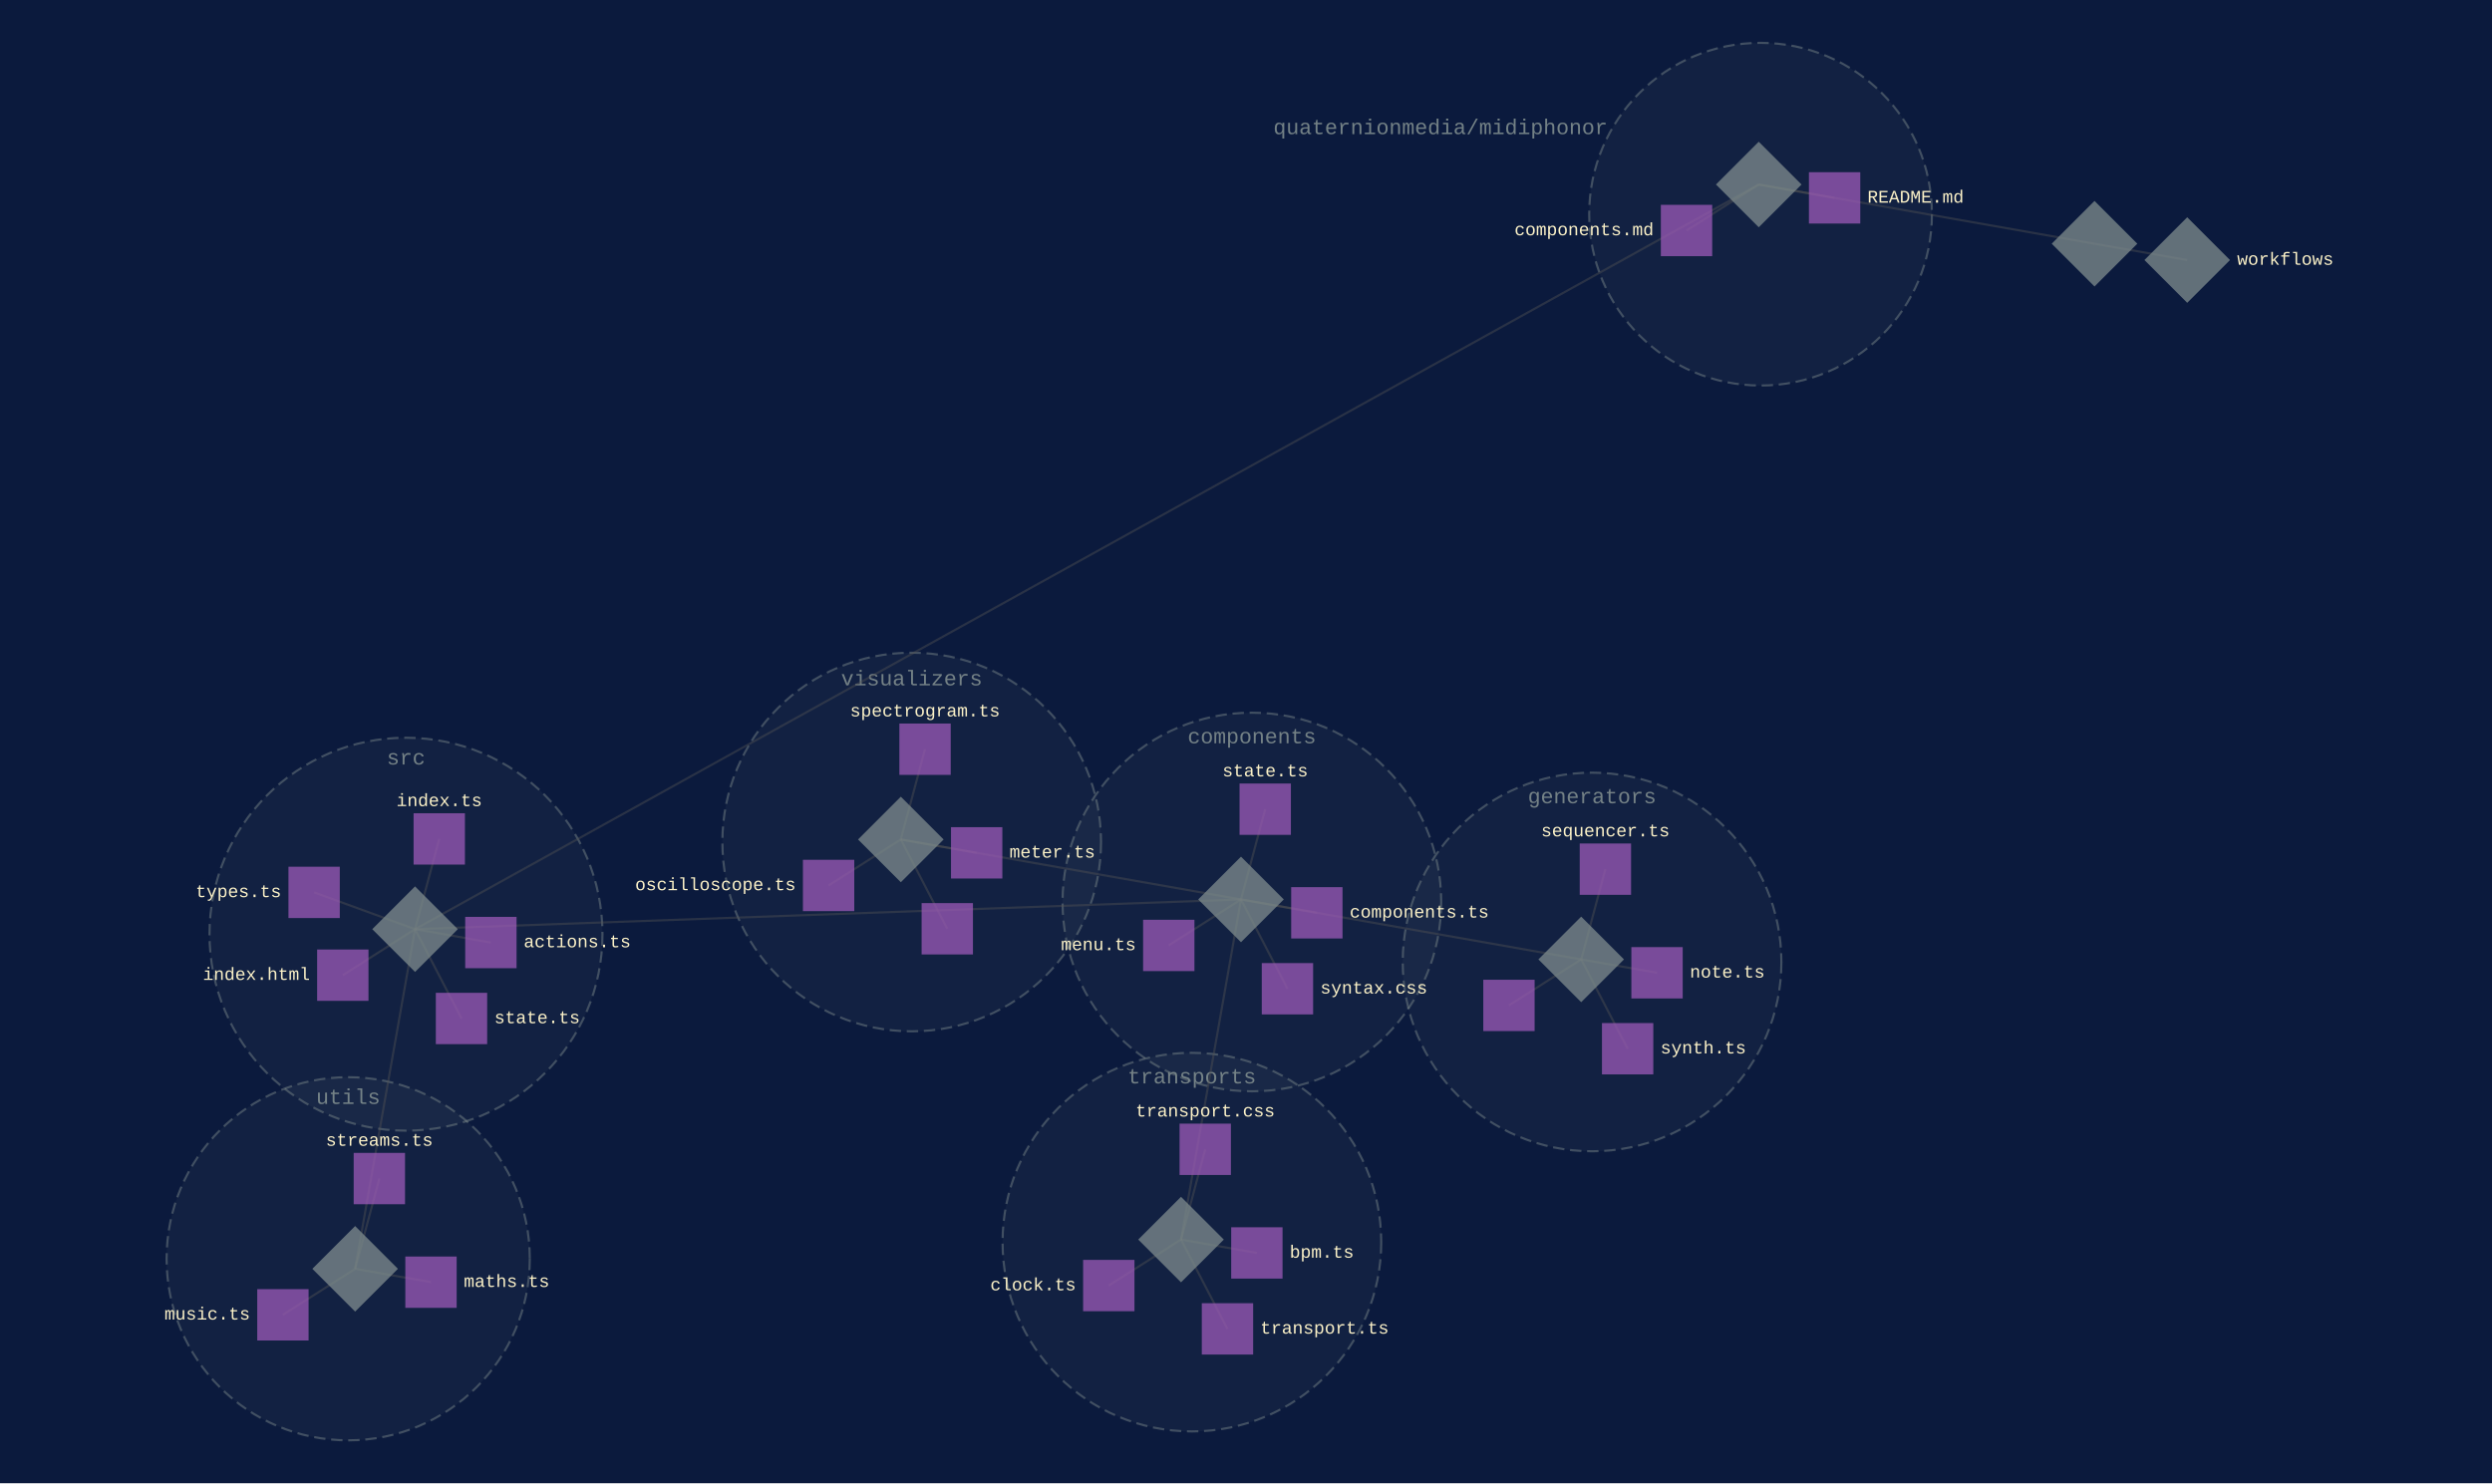
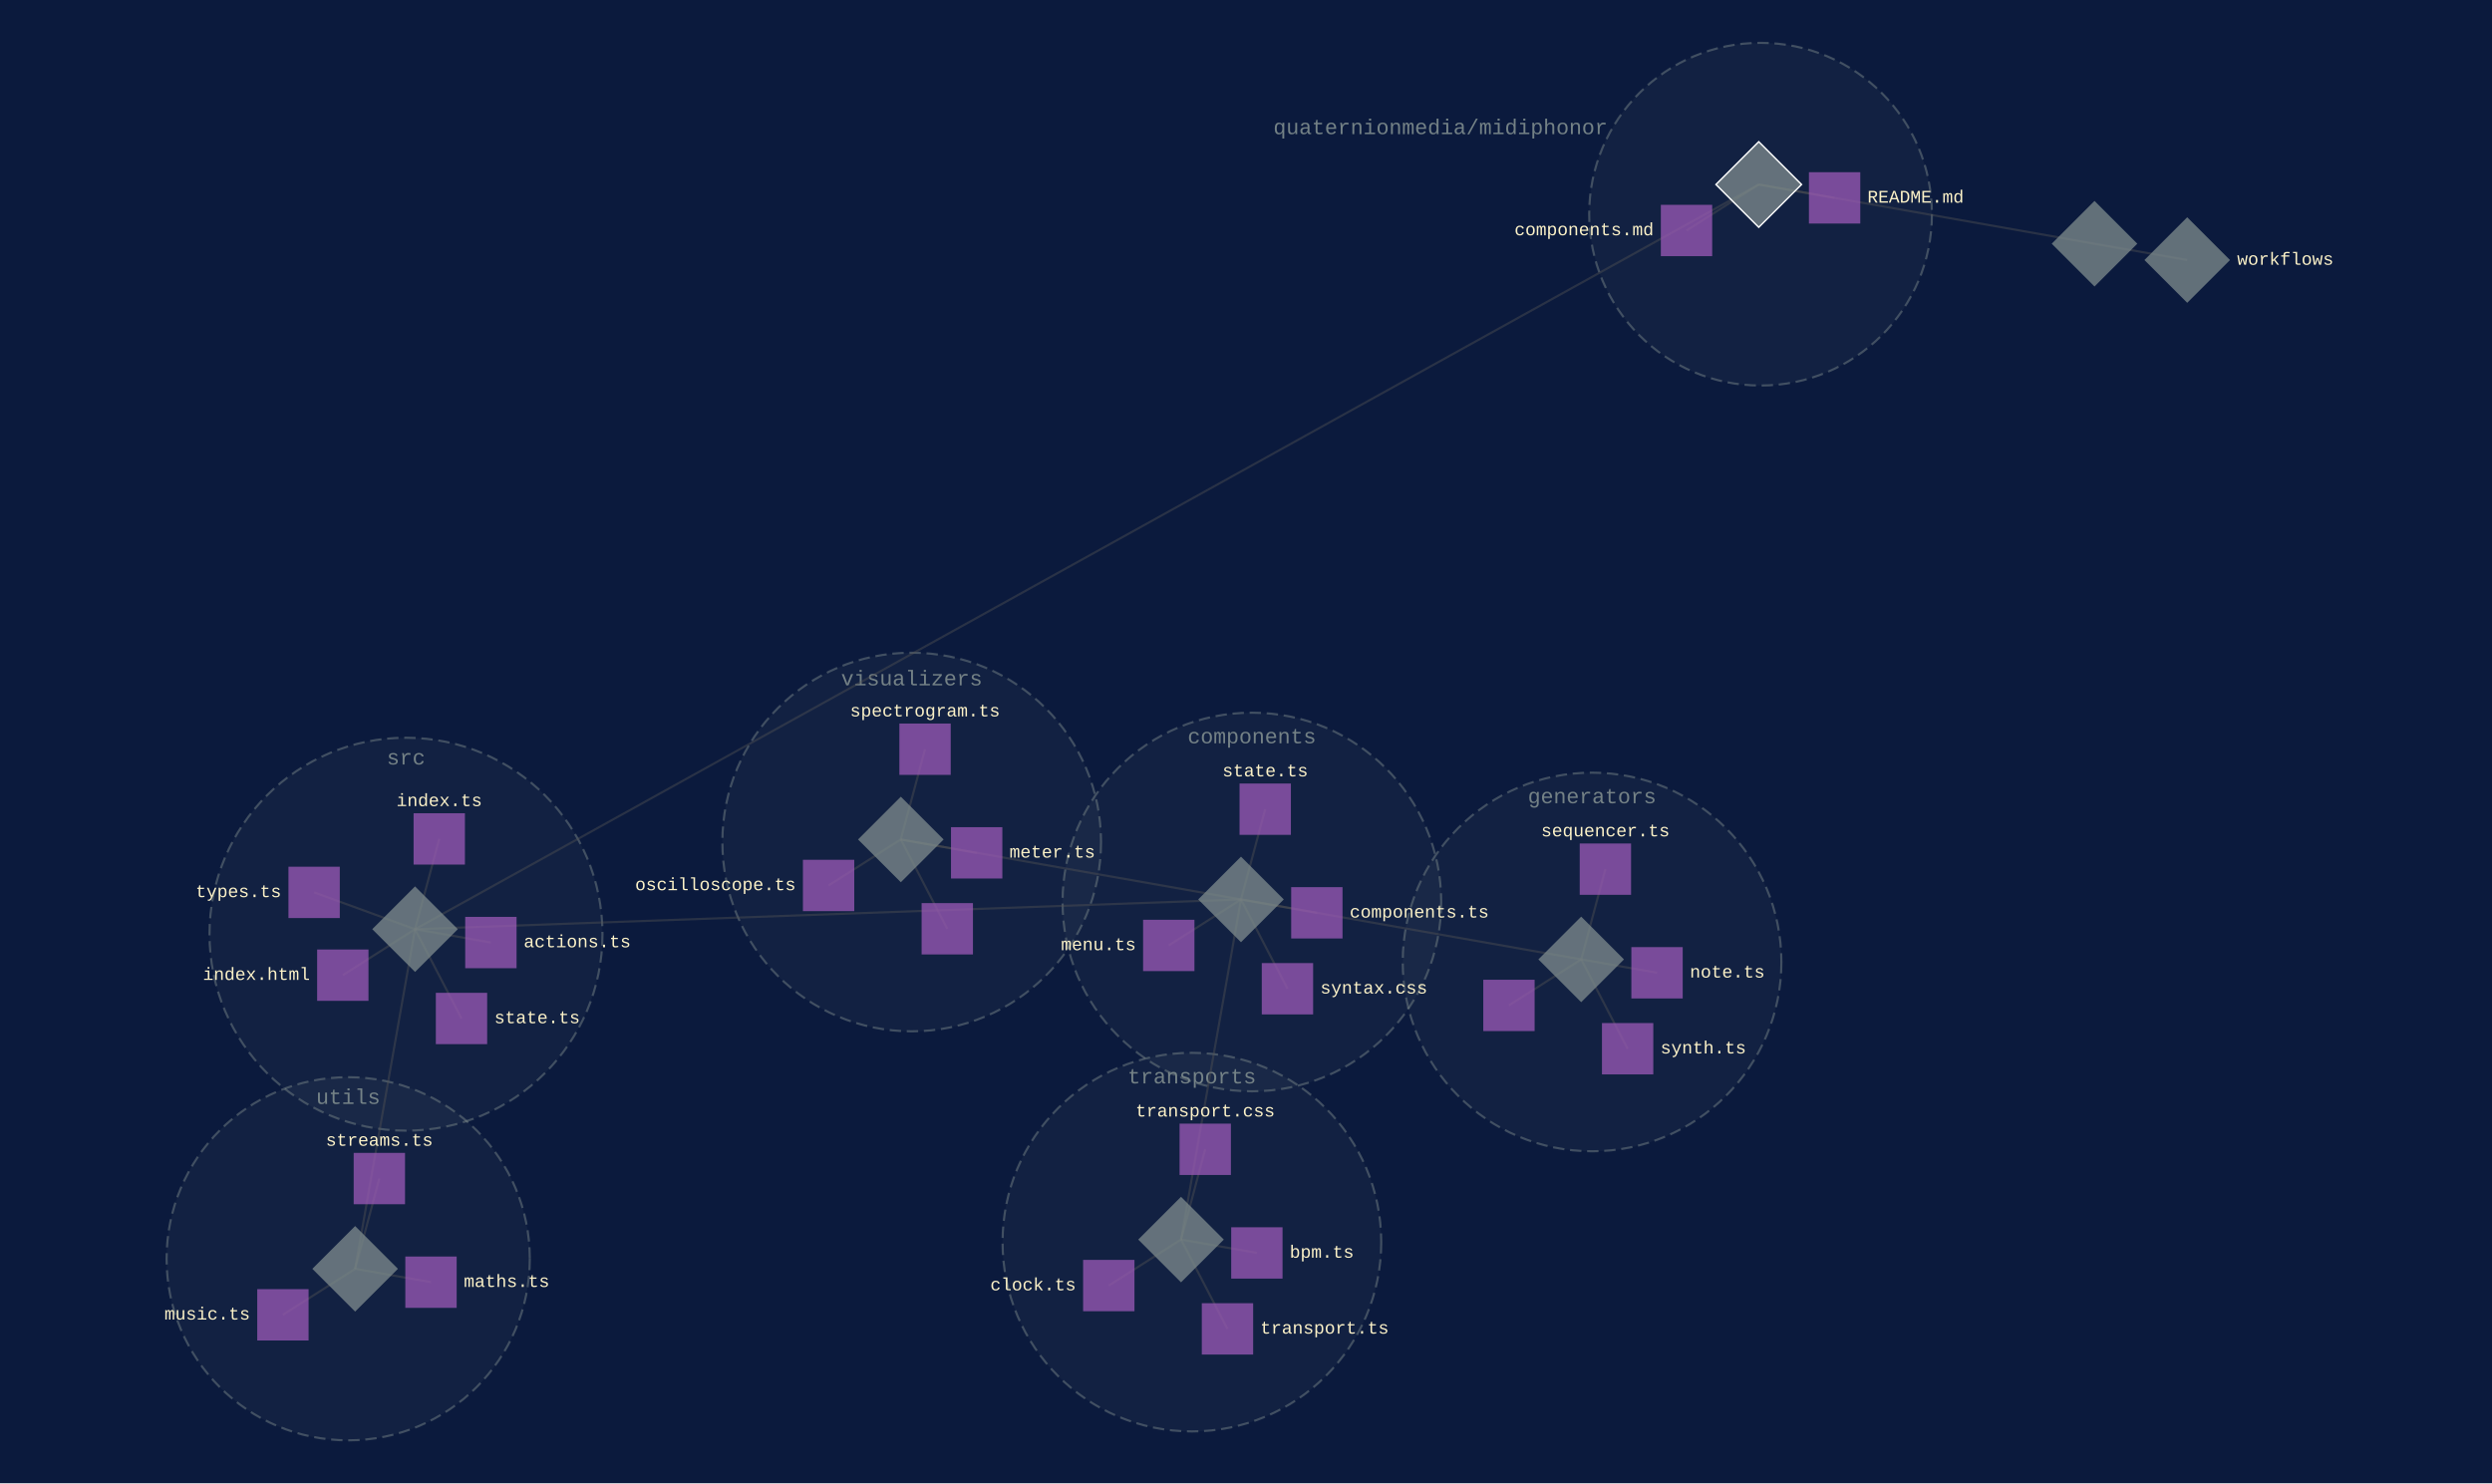
<svg xmlns="http://www.w3.org/2000/svg" width="1396" height="831" viewBox="0 0 1396 831" data-drawn="true" style="fill:rgb(0, 0, 0);fill-opacity:1;stroke:none;stroke-width:1px;stroke-opacity:1;stroke-dasharray:none;font-family:Consolas, Monaco, &quot;Courier New&quot;, monospace;font-size:16px;font-weight:400;text-anchor:start;visibility:visible">
  <rect width="100%" height="100%" fill="rgb(11, 26, 61)" />
  <g transform="translate(626.6811,535.6716) scale(0.799002)">
    <g class="compound-backgrounds">
      <g class="compound-group depth-0">
        <circle cx="450.024" cy="-520.232" r="120.157" fill="rgba(127, 140, 141, 0.07)" stroke="rgba(127, 140, 141, 0.45)" stroke-width="1.5" stroke-dasharray="8,4" style="fill:rgba(127, 140, 141, 0.07);stroke:rgba(127, 140, 141, 0.45);stroke-width:1.5px;stroke-dasharray:8px, 4px" />
        <text text-anchor="middle" dominant-baseline="central" data-base-size="11" font-size="15.019" fill="rgba(127, 140, 141, 0.9)" style="fill:rgba(127, 140, 141, 0.9);font-size:15.019px;text-anchor:middle;display:block;dominant-baseline:central" x="225.586" y="-580.37">quaternionmedia/midiphonor</text>
      </g>
      <g class="compound-group depth-0">
        <circle cx="-499.687" cy="-15.342" r="137.769" fill="rgba(127, 140, 141, 0.07)" stroke="rgba(127, 140, 141, 0.45)" stroke-width="1.5" stroke-dasharray="8,4" style="fill:rgba(127, 140, 141, 0.07);stroke:rgba(127, 140, 141, 0.45);stroke-width:1.5px;stroke-dasharray:8px, 4px" />
        <text text-anchor="middle" dominant-baseline="central" data-base-size="11" font-size="15.019" fill="rgba(127, 140, 141, 0.9)" style="fill:rgba(127, 140, 141, 0.9);font-size:15.019px;text-anchor:middle;display:block;dominant-baseline:central" x="-499.687" y="-138.35">src</text>
      </g>
      <g class="compound-group depth-0">
        <circle cx="93.382" cy="-37.922" r="132.752" fill="rgba(127, 140, 141, 0.07)" stroke="rgba(127, 140, 141, 0.45)" stroke-width="1.5" stroke-dasharray="8,4" style="fill:rgba(127, 140, 141, 0.07);stroke:rgba(127, 140, 141, 0.45);stroke-width:1.5px;stroke-dasharray:8px, 4px" />
        <text text-anchor="middle" dominant-baseline="central" data-base-size="11" font-size="15.019" fill="rgba(127, 140, 141, 0.9)" style="fill:rgba(127, 140, 141, 0.9);font-size:15.019px;text-anchor:middle;display:block;dominant-baseline:central" x="93.382" y="-153.222">components</text>
      </g>
      <g class="compound-group depth-0">
        <circle cx="331.886" cy="4.132" r="132.752" fill="rgba(127, 140, 141, 0.07)" stroke="rgba(127, 140, 141, 0.45)" stroke-width="1.5" stroke-dasharray="8,4" style="fill:rgba(127, 140, 141, 0.07);stroke:rgba(127, 140, 141, 0.45);stroke-width:1.5px;stroke-dasharray:8px, 4px" />
        <text text-anchor="middle" dominant-baseline="central" data-base-size="11" font-size="15.019" fill="rgba(127, 140, 141, 0.9)" style="fill:rgba(127, 140, 141, 0.9);font-size:15.019px;text-anchor:middle;display:block;dominant-baseline:central" x="331.886" y="-111.168">generators</text>
      </g>
      <g class="compound-group depth-0">
        <circle cx="51.327" cy="200.582" r="132.752" fill="rgba(127, 140, 141, 0.07)" stroke="rgba(127, 140, 141, 0.45)" stroke-width="1.5" stroke-dasharray="8,4" style="fill:rgba(127, 140, 141, 0.07);stroke:rgba(127, 140, 141, 0.45);stroke-width:1.5px;stroke-dasharray:8px, 4px" />
        <text text-anchor="middle" dominant-baseline="central" data-base-size="11" font-size="15.019" fill="rgba(127, 140, 141, 0.9)" style="fill:rgba(127, 140, 141, 0.9);font-size:15.019px;text-anchor:middle;display:block;dominant-baseline:central" x="51.327" y="85.282">transports</text>
      </g>
      <g class="compound-group depth-0">
        <circle cx="-145.122" cy="-79.977" r="132.752" fill="rgba(127, 140, 141, 0.07)" stroke="rgba(127, 140, 141, 0.45)" stroke-width="1.5" stroke-dasharray="8,4" style="fill:rgba(127, 140, 141, 0.07);stroke:rgba(127, 140, 141, 0.45);stroke-width:1.5px;stroke-dasharray:8px, 4px" />
        <text text-anchor="middle" dominant-baseline="central" data-base-size="11" font-size="15.019" fill="rgba(127, 140, 141, 0.9)" style="fill:rgba(127, 140, 141, 0.9);font-size:15.019px;text-anchor:middle;display:block;dominant-baseline:central" x="-145.122" y="-193.827">visualizers</text>
      </g>
      <g class="compound-group depth-0">
        <circle cx="-540.207" cy="212.251" r="127.333" fill="rgba(127, 140, 141, 0.07)" stroke="rgba(127, 140, 141, 0.45)" stroke-width="1.5" stroke-dasharray="8,4" style="fill:rgba(127, 140, 141, 0.07);stroke:rgba(127, 140, 141, 0.45);stroke-width:1.5px;stroke-dasharray:8px, 4px" />
        <text text-anchor="middle" dominant-baseline="central" data-base-size="11" font-size="15.019" fill="rgba(127, 140, 141, 0.9)" style="fill:rgba(127, 140, 141, 0.9);font-size:15.019px;text-anchor:middle;display:block;dominant-baseline:central" x="-540.207" y="99.679">utils</text>
      </g>
    </g>
    <g class="links">
      <line class="stream-edge" data-from="dir::quaternionmedia/midiphonor" data-to="file::quaternionmedia/midiphonor/README.md" data-style="solid" x1="448.756" y1="-541.047" x2="501.936" y2="-531.67" stroke="#555" stroke-opacity="0.42" stroke-width="1.5" opacity="1" style="stroke:rgb(85, 85, 85);stroke-width:1.5px;stroke-opacity:0.42" />
      <line class="stream-edge" data-from="dir::quaternionmedia/midiphonor" data-to="file::quaternionmedia/midiphonor/components.md" data-style="solid" x1="448.756" y1="-541.047" x2="398.113" y2="-508.793" stroke="#555" stroke-opacity="0.42" stroke-width="1.5" opacity="1" style="stroke:rgb(85, 85, 85);stroke-width:1.5px;stroke-opacity:0.42" />
      <line class="stream-edge" data-from="dir::quaternionmedia/midiphonor" data-to="dir::quaternionmedia/midiphonor/.github" data-style="solid" x1="448.756" y1="-541.047" x2="684.167" y2="-499.538" stroke="#555" stroke-opacity="0.42" stroke-width="1.5" opacity="1" style="stroke:rgb(85, 85, 85);stroke-width:1.5px;stroke-opacity:0.42" />
      <line class="stream-edge" data-from="dir::quaternionmedia/midiphonor" data-to="dir::quaternionmedia/midiphonor/src" data-style="solid" x1="448.756" y1="-541.047" x2="-493.338" y2="-18.864" stroke="#555" stroke-opacity="0.42" stroke-width="1.5" opacity="1" style="stroke:rgb(85, 85, 85);stroke-width:1.5px;stroke-opacity:0.42" />
      <line class="stream-edge" data-from="dir::quaternionmedia/midiphonor/.github" data-to="dir::quaternionmedia/midiphonor/.github/workflows" data-style="solid" x1="684.167" y1="-499.538" x2="749.164" y2="-488.077" stroke="#555" stroke-opacity="0.42" stroke-width="1.5" opacity="1" style="stroke:rgb(85, 85, 85);stroke-width:1.5px;stroke-opacity:0.42" />
      <line class="stream-edge" data-from="dir::quaternionmedia/midiphonor/src" data-to="file::quaternionmedia/midiphonor/src/actions.ts" data-style="solid" x1="-493.338" y1="-18.864" x2="-440.159" y2="-9.487" stroke="#555" stroke-opacity="0.42" stroke-width="1.5" opacity="1" style="stroke:rgb(85, 85, 85);stroke-width:1.5px;stroke-opacity:0.42" />
      <line class="stream-edge" data-from="dir::quaternionmedia/midiphonor/src" data-to="file::quaternionmedia/midiphonor/src/index.ts" data-style="solid" x1="-493.338" y1="-18.864" x2="-476.361" y2="-82.156" stroke="#555" stroke-opacity="0.42" stroke-width="1.5" opacity="1" style="stroke:rgb(85, 85, 85);stroke-width:1.5px;stroke-opacity:0.42" />
      <line class="stream-edge" data-from="dir::quaternionmedia/midiphonor/src" data-to="file::quaternionmedia/midiphonor/src/state.ts" data-style="solid" x1="-493.338" y1="-18.864" x2="-460.768" y2="43.765" stroke="#555" stroke-opacity="0.42" stroke-width="1.5" opacity="1" style="stroke:rgb(85, 85, 85);stroke-width:1.5px;stroke-opacity:0.42" />
      <line class="stream-edge" data-from="dir::quaternionmedia/midiphonor/src" data-to="file::quaternionmedia/midiphonor/src/types.ts" data-style="solid" x1="-493.338" y1="-18.864" x2="-564.097" y2="-44.662" stroke="#555" stroke-opacity="0.42" stroke-width="1.5" opacity="1" style="stroke:rgb(85, 85, 85);stroke-width:1.5px;stroke-opacity:0.42" />
      <line class="stream-edge" data-from="dir::quaternionmedia/midiphonor/src" data-to="file::quaternionmedia/midiphonor/src/index.html" data-style="solid" x1="-493.338" y1="-18.864" x2="-543.982" y2="13.39" stroke="#555" stroke-opacity="0.42" stroke-width="1.5" opacity="1" style="stroke:rgb(85, 85, 85);stroke-width:1.5px;stroke-opacity:0.42" />
      <line class="stream-edge" data-from="dir::quaternionmedia/midiphonor/src" data-to="dir::quaternionmedia/midiphonor/src/components" data-style="solid" x1="-493.338" y1="-18.864" x2="85.755" y2="-39.714" stroke="#555" stroke-opacity="0.42" stroke-width="1.5" opacity="1" style="stroke:rgb(85, 85, 85);stroke-width:1.5px;stroke-opacity:0.42" />
      <line class="stream-edge" data-from="dir::quaternionmedia/midiphonor/src" data-to="dir::quaternionmedia/midiphonor/src/utils" data-style="solid" x1="-493.338" y1="-18.864" x2="-535.334" y2="219.306" stroke="#555" stroke-opacity="0.42" stroke-width="1.5" opacity="1" style="stroke:rgb(85, 85, 85);stroke-width:1.5px;stroke-opacity:0.42" />
      <line class="stream-edge" data-from="dir::quaternionmedia/midiphonor/src/components" data-to="file::quaternionmedia/midiphonor/src/components/components.ts" data-style="solid" x1="85.755" y1="-39.714" x2="138.935" y2="-30.337" stroke="#555" stroke-opacity="0.42" stroke-width="1.5" opacity="1" style="stroke:rgb(85, 85, 85);stroke-width:1.5px;stroke-opacity:0.42" />
      <line class="stream-edge" data-from="dir::quaternionmedia/midiphonor/src/components" data-to="file::quaternionmedia/midiphonor/src/components/menu.ts" data-style="solid" x1="85.755" y1="-39.714" x2="35.112" y2="-7.46" stroke="#555" stroke-opacity="0.42" stroke-width="1.5" opacity="1" style="stroke:rgb(85, 85, 85);stroke-width:1.5px;stroke-opacity:0.42" />
      <line class="stream-edge" data-from="dir::quaternionmedia/midiphonor/src/components" data-to="file::quaternionmedia/midiphonor/src/components/state.ts" data-style="solid" x1="85.755" y1="-39.714" x2="102.733" y2="-103.006" stroke="#555" stroke-opacity="0.42" stroke-width="1.5" opacity="1" style="stroke:rgb(85, 85, 85);stroke-width:1.5px;stroke-opacity:0.42" />
      <line class="stream-edge" data-from="dir::quaternionmedia/midiphonor/src/components" data-to="file::quaternionmedia/midiphonor/src/components/syntax.css" data-style="solid" x1="85.755" y1="-39.714" x2="118.325" y2="22.915" stroke="#555" stroke-opacity="0.42" stroke-width="1.5" opacity="1" style="stroke:rgb(85, 85, 85);stroke-width:1.5px;stroke-opacity:0.42" />
      <line class="stream-edge" data-from="dir::quaternionmedia/midiphonor/src/components" data-to="dir::quaternionmedia/midiphonor/src/components/generators" data-style="solid" x1="85.755" y1="-39.714" x2="324.259" y2="2.341" stroke="#555" stroke-opacity="0.42" stroke-width="1.5" opacity="1" style="stroke:rgb(85, 85, 85);stroke-width:1.5px;stroke-opacity:0.42" />
      <line class="stream-edge" data-from="dir::quaternionmedia/midiphonor/src/components" data-to="dir::quaternionmedia/midiphonor/src/components/transports" data-style="solid" x1="85.755" y1="-39.714" x2="43.701" y2="198.79" stroke="#555" stroke-opacity="0.42" stroke-width="1.5" opacity="1" style="stroke:rgb(85, 85, 85);stroke-width:1.5px;stroke-opacity:0.42" />
      <line class="stream-edge" data-from="dir::quaternionmedia/midiphonor/src/components" data-to="dir::quaternionmedia/midiphonor/src/components/visualizers" data-style="solid" x1="85.755" y1="-39.714" x2="-152.749" y2="-81.769" stroke="#555" stroke-opacity="0.42" stroke-width="1.5" opacity="1" style="stroke:rgb(85, 85, 85);stroke-width:1.5px;stroke-opacity:0.42" />
      <line class="stream-edge" data-from="dir::quaternionmedia/midiphonor/src/components/generators" data-to="file::quaternionmedia/midiphonor/src/components/generators/note.ts" data-style="solid" x1="324.259" y1="2.341" x2="377.439" y2="11.718" stroke="#555" stroke-opacity="0.42" stroke-width="1.5" opacity="1" style="stroke:rgb(85, 85, 85);stroke-width:1.5px;stroke-opacity:0.42" />
      <line class="stream-edge" data-from="dir::quaternionmedia/midiphonor/src/components/generators" data-to="file::quaternionmedia/midiphonor/src/components/generators/sequencer.ts" data-style="solid" x1="324.259" y1="2.341" x2="341.237" y2="-60.951" stroke="#555" stroke-opacity="0.42" stroke-width="1.5" opacity="1" style="stroke:rgb(85, 85, 85);stroke-width:1.5px;stroke-opacity:0.42" />
      <line class="stream-edge" data-from="dir::quaternionmedia/midiphonor/src/components/generators" data-to="file::quaternionmedia/midiphonor/src/components/generators/synth.ts" data-style="solid" x1="324.259" y1="2.341" x2="356.829" y2="64.97" stroke="#555" stroke-opacity="0.42" stroke-width="1.5" opacity="1" style="stroke:rgb(85, 85, 85);stroke-width:1.5px;stroke-opacity:0.42" />
      <line class="stream-edge" data-from="dir::quaternionmedia/midiphonor/src/components/generators" data-to="file::quaternionmedia/midiphonor/src/components/generators/sequencer.css" data-style="solid" x1="324.259" y1="2.341" x2="273.616" y2="34.594" stroke="#555" stroke-opacity="0.42" stroke-width="1.5" opacity="1" style="stroke:rgb(85, 85, 85);stroke-width:1.5px;stroke-opacity:0.42" />
      <line class="stream-edge" data-from="dir::quaternionmedia/midiphonor/src/components/transports" data-to="file::quaternionmedia/midiphonor/src/components/transports/bpm.ts" data-style="solid" x1="43.701" y1="198.79" x2="96.88" y2="208.167" stroke="#555" stroke-opacity="0.42" stroke-width="1.5" opacity="1" style="stroke:rgb(85, 85, 85);stroke-width:1.5px;stroke-opacity:0.42" />
      <line class="stream-edge" data-from="dir::quaternionmedia/midiphonor/src/components/transports" data-to="file::quaternionmedia/midiphonor/src/components/transports/clock.ts" data-style="solid" x1="43.701" y1="198.79" x2="-6.943" y2="231.044" stroke="#555" stroke-opacity="0.42" stroke-width="1.5" opacity="1" style="stroke:rgb(85, 85, 85);stroke-width:1.5px;stroke-opacity:0.42" />
      <line class="stream-edge" data-from="dir::quaternionmedia/midiphonor/src/components/transports" data-to="file::quaternionmedia/midiphonor/src/components/transports/transport.ts" data-style="solid" x1="43.701" y1="198.79" x2="76.271" y2="261.419" stroke="#555" stroke-opacity="0.42" stroke-width="1.5" opacity="1" style="stroke:rgb(85, 85, 85);stroke-width:1.5px;stroke-opacity:0.42" />
      <line class="stream-edge" data-from="dir::quaternionmedia/midiphonor/src/components/transports" data-to="file::quaternionmedia/midiphonor/src/components/transports/transport.css" data-style="solid" x1="43.701" y1="198.79" x2="60.678" y2="135.498" stroke="#555" stroke-opacity="0.42" stroke-width="1.5" opacity="1" style="stroke:rgb(85, 85, 85);stroke-width:1.5px;stroke-opacity:0.42" />
      <line class="stream-edge" data-from="dir::quaternionmedia/midiphonor/src/components/visualizers" data-to="file::quaternionmedia/midiphonor/src/components/visualizers/meter.ts" data-style="solid" x1="-152.749" y1="-81.769" x2="-99.569" y2="-72.392" stroke="#555" stroke-opacity="0.42" stroke-width="1.5" opacity="1" style="stroke:rgb(85, 85, 85);stroke-width:1.5px;stroke-opacity:0.42" />
      <line class="stream-edge" data-from="dir::quaternionmedia/midiphonor/src/components/visualizers" data-to="file::quaternionmedia/midiphonor/src/components/visualizers/oscilloscope.ts" data-style="solid" x1="-152.749" y1="-81.769" x2="-203.392" y2="-49.515" stroke="#555" stroke-opacity="0.42" stroke-width="1.5" opacity="1" style="stroke:rgb(85, 85, 85);stroke-width:1.5px;stroke-opacity:0.42" />
      <line class="stream-edge" data-from="dir::quaternionmedia/midiphonor/src/components/visualizers" data-to="file::quaternionmedia/midiphonor/src/components/visualizers/spectrogram.ts" data-style="solid" x1="-152.749" y1="-81.769" x2="-135.771" y2="-145.061" stroke="#555" stroke-opacity="0.42" stroke-width="1.5" opacity="1" style="stroke:rgb(85, 85, 85);stroke-width:1.5px;stroke-opacity:0.42" />
      <line class="stream-edge" data-from="dir::quaternionmedia/midiphonor/src/components/visualizers" data-to="file::quaternionmedia/midiphonor/src/components/visualizers/visualizer.ts" data-style="solid" x1="-152.749" y1="-81.769" x2="-120.179" y2="-19.14" stroke="#555" stroke-opacity="0.42" stroke-width="1.5" opacity="1" style="stroke:rgb(85, 85, 85);stroke-width:1.5px;stroke-opacity:0.42" />
      <line class="stream-edge" data-from="dir::quaternionmedia/midiphonor/src/utils" data-to="file::quaternionmedia/midiphonor/src/utils/maths.ts" data-style="solid" x1="-535.334" y1="219.306" x2="-482.155" y2="228.683" stroke="#555" stroke-opacity="0.42" stroke-width="1.5" opacity="1" style="stroke:rgb(85, 85, 85);stroke-width:1.5px;stroke-opacity:0.42" />
      <line class="stream-edge" data-from="dir::quaternionmedia/midiphonor/src/utils" data-to="file::quaternionmedia/midiphonor/src/utils/music.ts" data-style="solid" x1="-535.334" y1="219.306" x2="-585.978" y2="251.559" stroke="#555" stroke-opacity="0.42" stroke-width="1.5" opacity="1" style="stroke:rgb(85, 85, 85);stroke-width:1.5px;stroke-opacity:0.42" />
      <line class="stream-edge" data-from="dir::quaternionmedia/midiphonor/src/utils" data-to="file::quaternionmedia/midiphonor/src/utils/streams.ts" data-style="solid" x1="-535.334" y1="219.306" x2="-518.357" y2="156.014" stroke="#555" stroke-opacity="0.42" stroke-width="1.5" opacity="1" style="stroke:rgb(85, 85, 85);stroke-width:1.5px;stroke-opacity:0.42" />
    </g>
    <g class="nodes">
      <g class="graph-node" data-node-id="dir::quaternionmedia/midiphonor" transform="translate(448.7563, -541.047) scale(1,1)" opacity="1">
-         <path d="M 0 -30 L 30 0 L 0 30 L -30 0 Z" fill="#7f8c8d" data-base-fill="#7f8c8d" fill-opacity="0.75" stroke="#fff" stroke-width="0" style="fill:rgb(127, 140, 141);fill-opacity:0.75;stroke:rgb(255, 255, 255);stroke-width:0px" />
+         <path d="M 0 -30 L 30 0 L 0 30 L -30 0 Z" fill="#7f8c8d" data-base-fill="#7f8c8d" fill-opacity="0.75" stroke="#fff" style="fill:rgb(127, 140, 141);fill-opacity:0.75;stroke:rgb(255, 255, 255)" />
      </g>
      <g class="graph-node" data-node-id="dir::quaternionmedia/midiphonor/.github" transform="translate(684.1669, -499.5378) scale(1,1)" opacity="1">
        <path d="M 0 -30 L 30 0 L 0 30 L -30 0 Z" fill="#7f8c8d" data-base-fill="#7f8c8d" fill-opacity="0.75" stroke="#fff" stroke-width="0" style="fill:rgb(127, 140, 141);fill-opacity:0.75;stroke:rgb(255, 255, 255);stroke-width:0px" />
      </g>
      <g class="graph-node" data-node-id="dir::quaternionmedia/midiphonor/.github/workflows" transform="translate(749.1642, -488.077) scale(1,1)" opacity="1">
        <path d="M 0 -30 L 30 0 L 0 30 L -30 0 Z" fill="#7f8c8d" data-base-fill="#7f8c8d" fill-opacity="0.75" stroke="#fff" stroke-width="0" style="fill:rgb(127, 140, 141);fill-opacity:0.75;stroke:rgb(255, 255, 255);stroke-width:0px" />
      </g>
      <g class="graph-node" data-node-id="dir::quaternionmedia/midiphonor/src" transform="translate(-493.3384, -18.86413) scale(1,1)" opacity="1">
        <path d="M 0 -30 L 30 0 L 0 30 L -30 0 Z" fill="#7f8c8d" data-base-fill="#7f8c8d" fill-opacity="0.75" stroke="#fff" stroke-width="0" style="fill:rgb(127, 140, 141);fill-opacity:0.75;stroke:rgb(255, 255, 255);stroke-width:0px" />
      </g>
      <g class="graph-node" data-node-id="dir::quaternionmedia/midiphonor/src/components" transform="translate(85.75521, -39.71404) scale(1,1)" opacity="1">
        <path d="M 0 -30 L 30 0 L 0 30 L -30 0 Z" fill="#7f8c8d" data-base-fill="#7f8c8d" fill-opacity="0.75" stroke="#fff" stroke-width="0" style="fill:rgb(127, 140, 141);fill-opacity:0.75;stroke:rgb(255, 255, 255);stroke-width:0px" />
      </g>
      <g class="graph-node" data-node-id="dir::quaternionmedia/midiphonor/src/components/generators" transform="translate(324.2593, 2.340668) scale(1,1)" opacity="1">
        <path d="M 0 -30 L 30 0 L 0 30 L -30 0 Z" fill="#7f8c8d" data-base-fill="#7f8c8d" fill-opacity="0.75" stroke="#fff" stroke-width="0" style="fill:rgb(127, 140, 141);fill-opacity:0.75;stroke:rgb(255, 255, 255);stroke-width:0px" />
      </g>
      <g class="graph-node" data-node-id="dir::quaternionmedia/midiphonor/src/components/transports" transform="translate(43.70051, 198.79) scale(1,1)" opacity="1">
        <path d="M 0 -30 L 30 0 L 0 30 L -30 0 Z" fill="#7f8c8d" data-base-fill="#7f8c8d" fill-opacity="0.75" stroke="#fff" stroke-width="0" style="fill:rgb(127, 140, 141);fill-opacity:0.75;stroke:rgb(255, 255, 255);stroke-width:0px" />
      </g>
      <g class="graph-node" data-node-id="dir::quaternionmedia/midiphonor/src/components/visualizers" transform="translate(-152.7489, -81.76874) scale(1,1)" opacity="1">
        <path d="M 0 -30 L 30 0 L 0 30 L -30 0 Z" fill="#7f8c8d" data-base-fill="#7f8c8d" fill-opacity="0.75" stroke="#fff" stroke-width="0" style="fill:rgb(127, 140, 141);fill-opacity:0.75;stroke:rgb(255, 255, 255);stroke-width:0px" />
      </g>
      <g class="graph-node" data-node-id="dir::quaternionmedia/midiphonor/src/utils" transform="translate(-535.3341, 219.3056) scale(1,1)" opacity="1">
        <path d="M 0 -30 L 30 0 L 0 30 L -30 0 Z" fill="#7f8c8d" data-base-fill="#7f8c8d" fill-opacity="0.75" stroke="#fff" stroke-width="0" style="fill:rgb(127, 140, 141);fill-opacity:0.75;stroke:rgb(255, 255, 255);stroke-width:0px" />
      </g>
      <g class="graph-node" data-node-id="file::quaternionmedia/midiphonor/README.md" transform="translate(501.9359, -531.67) scale(1,1)" opacity="1">
        <path d="M -18 -18 L 18 -18 L 18 18 L -18 18 Z" fill="#9b59b6" data-base-fill="#9b59b6" fill-opacity="0.75" stroke="#fff" stroke-width="0" style="fill:rgb(155, 89, 182);fill-opacity:0.75;stroke:rgb(255, 255, 255);stroke-width:0px" />
      </g>
      <g class="graph-node" data-node-id="file::quaternionmedia/midiphonor/components.md" transform="translate(398.1129, -508.7932) scale(1,1)" opacity="1">
        <path d="M -18 -18 L 18 -18 L 18 18 L -18 18 Z" fill="#9b59b6" data-base-fill="#9b59b6" fill-opacity="0.75" stroke="#fff" stroke-width="0" style="fill:rgb(155, 89, 182);fill-opacity:0.75;stroke:rgb(255, 255, 255);stroke-width:0px" />
      </g>
      <g class="graph-node" data-node-id="file::quaternionmedia/midiphonor/src/actions.ts" transform="translate(-440.1588, -9.487127) scale(1,1)" opacity="1">
        <path d="M -18 -18 L 18 -18 L 18 18 L -18 18 Z" fill="#9b59b6" data-base-fill="#9b59b6" fill-opacity="0.75" stroke="#fff" stroke-width="0" style="fill:rgb(155, 89, 182);fill-opacity:0.75;stroke:rgb(255, 255, 255);stroke-width:0px" />
      </g>
      <g class="graph-node" data-node-id="file::quaternionmedia/midiphonor/src/components/components.ts" transform="translate(138.9348, -30.33703) scale(1,1)" opacity="1">
        <path d="M -18 -18 L 18 -18 L 18 18 L -18 18 Z" fill="#9b59b6" data-base-fill="#9b59b6" fill-opacity="0.75" stroke="#fff" stroke-width="0" style="fill:rgb(155, 89, 182);fill-opacity:0.75;stroke:rgb(255, 255, 255);stroke-width:0px" />
      </g>
      <g class="graph-node" data-node-id="file::quaternionmedia/midiphonor/src/components/generators/note.ts" transform="translate(377.4389, 11.71767) scale(1,1)" opacity="1">
        <path d="M -18 -18 L 18 -18 L 18 18 L -18 18 Z" fill="#9b59b6" data-base-fill="#9b59b6" fill-opacity="0.75" stroke="#fff" stroke-width="0" style="fill:rgb(155, 89, 182);fill-opacity:0.75;stroke:rgb(255, 255, 255);stroke-width:0px" />
      </g>
      <g class="graph-node" data-node-id="file::quaternionmedia/midiphonor/src/components/generators/sequencer.css" transform="translate(273.6159, 34.59444) scale(1,1)" opacity="1">
        <path d="M -18 -18 L 18 -18 L 18 18 L -18 18 Z" fill="#9b59b6" data-base-fill="#9b59b6" fill-opacity="0.75" stroke="#fff" stroke-width="0" style="fill:rgb(155, 89, 182);fill-opacity:0.75;stroke:rgb(255, 255, 255);stroke-width:0px" />
      </g>
      <g class="graph-node" data-node-id="file::quaternionmedia/midiphonor/src/components/generators/sequencer.ts" transform="translate(341.2368, -60.95144) scale(1,1)" opacity="1">
        <path d="M -18 -18 L 18 -18 L 18 18 L -18 18 Z" fill="#9b59b6" data-base-fill="#9b59b6" fill-opacity="0.75" stroke="#fff" stroke-width="0" style="fill:rgb(155, 89, 182);fill-opacity:0.75;stroke:rgb(255, 255, 255);stroke-width:0px" />
      </g>
      <g class="graph-node" data-node-id="file::quaternionmedia/midiphonor/src/components/generators/synth.ts" transform="translate(356.8295, 64.96951) scale(1,1)" opacity="1">
        <path d="M -18 -18 L 18 -18 L 18 18 L -18 18 Z" fill="#9b59b6" data-base-fill="#9b59b6" fill-opacity="0.75" stroke="#fff" stroke-width="0" style="fill:rgb(155, 89, 182);fill-opacity:0.75;stroke:rgb(255, 255, 255);stroke-width:0px" />
      </g>
      <g class="graph-node" data-node-id="file::quaternionmedia/midiphonor/src/components/menu.ts" transform="translate(35.11179, -7.460263) scale(1,1)" opacity="1">
        <path d="M -18 -18 L 18 -18 L 18 18 L -18 18 Z" fill="#9b59b6" data-base-fill="#9b59b6" fill-opacity="0.75" stroke="#fff" stroke-width="0" style="fill:rgb(155, 89, 182);fill-opacity:0.75;stroke:rgb(255, 255, 255);stroke-width:0px" />
      </g>
      <g class="graph-node" data-node-id="file::quaternionmedia/midiphonor/src/components/state.ts" transform="translate(102.7327, -103.0061) scale(1,1)" opacity="1">
        <path d="M -18 -18 L 18 -18 L 18 18 L -18 18 Z" fill="#9b59b6" data-base-fill="#9b59b6" fill-opacity="0.75" stroke="#fff" stroke-width="0" style="fill:rgb(155, 89, 182);fill-opacity:0.75;stroke:rgb(255, 255, 255);stroke-width:0px" />
      </g>
      <g class="graph-node" data-node-id="file::quaternionmedia/midiphonor/src/components/syntax.css" transform="translate(118.3254, 22.91481) scale(1,1)" opacity="1">
        <path d="M -18 -18 L 18 -18 L 18 18 L -18 18 Z" fill="#9b59b6" data-base-fill="#9b59b6" fill-opacity="0.75" stroke="#fff" stroke-width="0" style="fill:rgb(155, 89, 182);fill-opacity:0.75;stroke:rgb(255, 255, 255);stroke-width:0px" />
      </g>
      <g class="graph-node" data-node-id="file::quaternionmedia/midiphonor/src/components/transports/bpm.ts" transform="translate(96.88013, 208.1671) scale(1,1)" opacity="1">
        <path d="M -18 -18 L 18 -18 L 18 18 L -18 18 Z" fill="#9b59b6" data-base-fill="#9b59b6" fill-opacity="0.75" stroke="#fff" stroke-width="0" style="fill:rgb(155, 89, 182);fill-opacity:0.75;stroke:rgb(255, 255, 255);stroke-width:0px" />
      </g>
      <g class="graph-node" data-node-id="file::quaternionmedia/midiphonor/src/components/transports/clock.ts" transform="translate(-6.942916, 231.0438) scale(1,1)" opacity="1">
        <path d="M -18 -18 L 18 -18 L 18 18 L -18 18 Z" fill="#9b59b6" data-base-fill="#9b59b6" fill-opacity="0.75" stroke="#fff" stroke-width="0" style="fill:rgb(155, 89, 182);fill-opacity:0.75;stroke:rgb(255, 255, 255);stroke-width:0px" />
      </g>
      <g class="graph-node" data-node-id="file::quaternionmedia/midiphonor/src/components/transports/transport.css" transform="translate(60.67796, 135.4979) scale(1,1)" opacity="1">
        <path d="M -18 -18 L 18 -18 L 18 18 L -18 18 Z" fill="#9b59b6" data-base-fill="#9b59b6" fill-opacity="0.75" stroke="#fff" stroke-width="0" style="fill:rgb(155, 89, 182);fill-opacity:0.75;stroke:rgb(255, 255, 255);stroke-width:0px" />
      </g>
      <g class="graph-node" data-node-id="file::quaternionmedia/midiphonor/src/components/transports/transport.ts" transform="translate(76.27067, 261.4189) scale(1,1)" opacity="1">
        <path d="M -18 -18 L 18 -18 L 18 18 L -18 18 Z" fill="#9b59b6" data-base-fill="#9b59b6" fill-opacity="0.75" stroke="#fff" stroke-width="0" style="fill:rgb(155, 89, 182);fill-opacity:0.75;stroke:rgb(255, 255, 255);stroke-width:0px" />
      </g>
      <g class="graph-node" data-node-id="file::quaternionmedia/midiphonor/src/components/visualizers/meter.ts" transform="translate(-99.56925, -72.39174) scale(1,1)" opacity="1">
        <path d="M -18 -18 L 18 -18 L 18 18 L -18 18 Z" fill="#9b59b6" data-base-fill="#9b59b6" fill-opacity="0.75" stroke="#fff" stroke-width="0" style="fill:rgb(155, 89, 182);fill-opacity:0.75;stroke:rgb(255, 255, 255);stroke-width:0px" />
      </g>
      <g class="graph-node" data-node-id="file::quaternionmedia/midiphonor/src/components/visualizers/oscilloscope.ts" transform="translate(-203.3923, -49.51497) scale(1,1)" opacity="1">
        <path d="M -18 -18 L 18 -18 L 18 18 L -18 18 Z" fill="#9b59b6" data-base-fill="#9b59b6" fill-opacity="0.75" stroke="#fff" stroke-width="0" style="fill:rgb(155, 89, 182);fill-opacity:0.75;stroke:rgb(255, 255, 255);stroke-width:0px" />
      </g>
      <g class="graph-node" data-node-id="file::quaternionmedia/midiphonor/src/components/visualizers/spectrogram.ts" transform="translate(-135.7714, -145.0609) scale(1,1)" opacity="1">
        <path d="M -18 -18 L 18 -18 L 18 18 L -18 18 Z" fill="#9b59b6" data-base-fill="#9b59b6" fill-opacity="0.75" stroke="#fff" stroke-width="0" style="fill:rgb(155, 89, 182);fill-opacity:0.75;stroke:rgb(255, 255, 255);stroke-width:0px" />
      </g>
      <g class="graph-node" data-node-id="file::quaternionmedia/midiphonor/src/components/visualizers/visualizer.ts" transform="translate(-120.1787, -19.1399) scale(1,1)" opacity="1">
        <path d="M -18 -18 L 18 -18 L 18 18 L -18 18 Z" fill="#9b59b6" data-base-fill="#9b59b6" fill-opacity="0.75" stroke="#fff" stroke-width="0" style="fill:rgb(155, 89, 182);fill-opacity:0.75;stroke:rgb(255, 255, 255);stroke-width:0px" />
      </g>
      <g class="graph-node" data-node-id="file::quaternionmedia/midiphonor/src/index.html" transform="translate(-543.9818, 13.38964) scale(1,1)" opacity="1">
        <path d="M -18 -18 L 18 -18 L 18 18 L -18 18 Z" fill="#9b59b6" data-base-fill="#9b59b6" fill-opacity="0.75" stroke="#fff" stroke-width="0" style="fill:rgb(155, 89, 182);fill-opacity:0.75;stroke:rgb(255, 255, 255);stroke-width:0px" />
      </g>
      <g class="graph-node" data-node-id="file::quaternionmedia/midiphonor/src/index.ts" transform="translate(-476.3609, -82.15623) scale(1,1)" opacity="1">
        <path d="M -18 -18 L 18 -18 L 18 18 L -18 18 Z" fill="#9b59b6" data-base-fill="#9b59b6" fill-opacity="0.75" stroke="#fff" stroke-width="0" style="fill:rgb(155, 89, 182);fill-opacity:0.75;stroke:rgb(255, 255, 255);stroke-width:0px" />
      </g>
      <g class="graph-node" data-node-id="file::quaternionmedia/midiphonor/src/state.ts" transform="translate(-460.7682, 43.76472) scale(1,1)" opacity="1">
        <path d="M -18 -18 L 18 -18 L 18 18 L -18 18 Z" fill="#9b59b6" data-base-fill="#9b59b6" fill-opacity="0.75" stroke="#fff" stroke-width="0" style="fill:rgb(155, 89, 182);fill-opacity:0.75;stroke:rgb(255, 255, 255);stroke-width:0px" />
      </g>
      <g class="graph-node" data-node-id="file::quaternionmedia/midiphonor/src/types.ts" transform="translate(-564.0967, -44.66151) scale(1,1)" opacity="1">
        <path d="M -18 -18 L 18 -18 L 18 18 L -18 18 Z" fill="#9b59b6" data-base-fill="#9b59b6" fill-opacity="0.75" stroke="#fff" stroke-width="0" style="fill:rgb(155, 89, 182);fill-opacity:0.75;stroke:rgb(255, 255, 255);stroke-width:0px" />
      </g>
      <g class="graph-node" data-node-id="file::quaternionmedia/midiphonor/src/utils/maths.ts" transform="translate(-482.1545, 228.6826) scale(1,1)" opacity="1">
        <path d="M -18 -18 L 18 -18 L 18 18 L -18 18 Z" fill="#9b59b6" data-base-fill="#9b59b6" fill-opacity="0.75" stroke="#fff" stroke-width="0" style="fill:rgb(155, 89, 182);fill-opacity:0.75;stroke:rgb(255, 255, 255);stroke-width:0px" />
      </g>
      <g class="graph-node" data-node-id="file::quaternionmedia/midiphonor/src/utils/music.ts" transform="translate(-585.9775, 251.5594) scale(1,1)" opacity="1">
        <path d="M -18 -18 L 18 -18 L 18 18 L -18 18 Z" fill="#9b59b6" data-base-fill="#9b59b6" fill-opacity="0.75" stroke="#fff" stroke-width="0" style="fill:rgb(155, 89, 182);fill-opacity:0.75;stroke:rgb(255, 255, 255);stroke-width:0px" />
      </g>
      <g class="graph-node" data-node-id="file::quaternionmedia/midiphonor/src/utils/streams.ts" transform="translate(-518.3567, 156.0135) scale(1,1)" opacity="1">
        <path d="M -18 -18 L 18 -18 L 18 18 L -18 18 Z" fill="#9b59b6" data-base-fill="#9b59b6" fill-opacity="0.75" stroke="#fff" stroke-width="0" style="fill:rgb(155, 89, 182);fill-opacity:0.75;stroke:rgb(255, 255, 255);stroke-width:0px" />
      </g>
    </g>
    <g class="labels">
      <text data-node-id="dir::quaternionmedia/midiphonor" font-size="12.516" fill="#fbf1c7" x="448.756" y="-499.047" text-anchor="middle" dominant-baseline="auto" opacity="1" style="fill:rgb(251, 241, 199);font-size:12.516px;text-anchor:middle;display:none">quaternionmedia/midiphonor</text>
      <text data-node-id="dir::quaternionmedia/midiphonor/.github" font-size="12.516" fill="#fbf1c7" x="684.167" y="-457.538" text-anchor="middle" dominant-baseline="auto" opacity="1" style="fill:rgb(251, 241, 199);font-size:12.516px;text-anchor:middle;display:none">.github</text>
      <text data-node-id="dir::quaternionmedia/midiphonor/.github/workflows" font-size="12.516" fill="#fbf1c7" x="784.164" y="-488.077" text-anchor="start" dominant-baseline="central" opacity="1" style="fill:rgb(251, 241, 199);font-size:12.516px;display:block;dominant-baseline:central" visibility="visible">workflows</text>
      <text data-node-id="dir::quaternionmedia/midiphonor/src" font-size="12.516" fill="#fbf1c7" x="-493.338" y="23.136" text-anchor="middle" dominant-baseline="auto" opacity="1" style="fill:rgb(251, 241, 199);font-size:12.516px;text-anchor:middle;display:none">src</text>
      <text data-node-id="dir::quaternionmedia/midiphonor/src/components" font-size="12.516" fill="#fbf1c7" x="85.755" y="2.286" text-anchor="middle" dominant-baseline="auto" opacity="1" style="fill:rgb(251, 241, 199);font-size:12.516px;text-anchor:middle;display:none">components</text>
      <text data-node-id="dir::quaternionmedia/midiphonor/src/components/generators" font-size="12.516" fill="#fbf1c7" x="324.259" y="44.341" text-anchor="middle" dominant-baseline="auto" opacity="1" style="fill:rgb(251, 241, 199);font-size:12.516px;text-anchor:middle;display:none">generators</text>
      <text data-node-id="dir::quaternionmedia/midiphonor/src/components/transports" font-size="12.516" fill="#fbf1c7" x="43.701" y="240.79" text-anchor="middle" dominant-baseline="auto" opacity="1" style="fill:rgb(251, 241, 199);font-size:12.516px;text-anchor:middle;display:none">transports</text>
      <text data-node-id="dir::quaternionmedia/midiphonor/src/components/visualizers" font-size="12.516" fill="#fbf1c7" x="-152.749" y="-39.769" text-anchor="middle" dominant-baseline="auto" opacity="1" style="fill:rgb(251, 241, 199);font-size:12.516px;text-anchor:middle;display:none">visualizers</text>
      <text data-node-id="dir::quaternionmedia/midiphonor/src/utils" font-size="12.516" fill="#fbf1c7" x="-535.334" y="261.306" text-anchor="middle" dominant-baseline="auto" opacity="1" style="fill:rgb(251, 241, 199);font-size:12.516px;text-anchor:middle;display:none">utils</text>
      <text data-node-id="file::quaternionmedia/midiphonor/README.md" font-size="12.516" fill="#fbf1c7" x="524.936" y="-531.67" text-anchor="start" dominant-baseline="central" opacity="1" style="fill:rgb(251, 241, 199);font-size:12.516px;display:block;dominant-baseline:central" visibility="visible">README.md</text>
      <text data-node-id="file::quaternionmedia/midiphonor/components.md" font-size="12.516" fill="#fbf1c7" x="375.113" y="-508.793" text-anchor="end" dominant-baseline="central" opacity="1" style="fill:rgb(251, 241, 199);font-size:12.516px;text-anchor:end;display:block;dominant-baseline:central" visibility="visible">components.md</text>
      <text data-node-id="file::quaternionmedia/midiphonor/src/actions.ts" font-size="12.516" fill="#fbf1c7" x="-417.159" y="-9.487" text-anchor="start" dominant-baseline="central" opacity="1" style="fill:rgb(251, 241, 199);font-size:12.516px;display:block;dominant-baseline:central" visibility="visible">actions.ts</text>
      <text data-node-id="file::quaternionmedia/midiphonor/src/components/components.ts" font-size="12.516" fill="#fbf1c7" x="161.935" y="-30.337" text-anchor="start" dominant-baseline="central" opacity="1" style="fill:rgb(251, 241, 199);font-size:12.516px;display:block;dominant-baseline:central" visibility="visible">components.ts</text>
      <text data-node-id="file::quaternionmedia/midiphonor/src/components/generators/note.ts" font-size="12.516" fill="#fbf1c7" x="400.439" y="11.718" text-anchor="start" dominant-baseline="central" opacity="1" style="fill:rgb(251, 241, 199);font-size:12.516px;display:block;dominant-baseline:central" visibility="visible">note.ts</text>
      <text data-node-id="file::quaternionmedia/midiphonor/src/components/generators/sequencer.css" font-size="12.516" fill="#fbf1c7" x="250.616" y="34.594" text-anchor="end" dominant-baseline="central" opacity="1" style="fill:rgb(251, 241, 199);font-size:12.516px;text-anchor:end;visibility:hidden;display:block;dominant-baseline:central" visibility="hidden">sequencer.css</text>
      <text data-node-id="file::quaternionmedia/midiphonor/src/components/generators/sequencer.ts" font-size="12.516" fill="#fbf1c7" x="341.237" y="-83.951" text-anchor="middle" dominant-baseline="auto" opacity="1" style="fill:rgb(251, 241, 199);font-size:12.516px;text-anchor:middle;display:block" visibility="visible">sequencer.ts</text>
      <text data-node-id="file::quaternionmedia/midiphonor/src/components/generators/synth.ts" font-size="12.516" fill="#fbf1c7" x="379.829" y="64.97" text-anchor="start" dominant-baseline="central" opacity="1" style="fill:rgb(251, 241, 199);font-size:12.516px;display:block;dominant-baseline:central" visibility="visible">synth.ts</text>
      <text data-node-id="file::quaternionmedia/midiphonor/src/components/menu.ts" font-size="12.516" fill="#fbf1c7" x="12.112" y="-7.46" text-anchor="end" dominant-baseline="central" opacity="1" style="fill:rgb(251, 241, 199);font-size:12.516px;text-anchor:end;display:block;dominant-baseline:central" visibility="visible">menu.ts</text>
      <text data-node-id="file::quaternionmedia/midiphonor/src/components/state.ts" font-size="12.516" fill="#fbf1c7" x="102.733" y="-126.006" text-anchor="middle" dominant-baseline="auto" opacity="1" style="fill:rgb(251, 241, 199);font-size:12.516px;text-anchor:middle;display:block" visibility="visible">state.ts</text>
      <text data-node-id="file::quaternionmedia/midiphonor/src/components/syntax.css" font-size="12.516" fill="#fbf1c7" x="141.325" y="22.915" text-anchor="start" dominant-baseline="central" opacity="1" style="fill:rgb(251, 241, 199);font-size:12.516px;display:block;dominant-baseline:central" visibility="visible">syntax.css</text>
      <text data-node-id="file::quaternionmedia/midiphonor/src/components/transports/bpm.ts" font-size="12.516" fill="#fbf1c7" x="119.88" y="208.167" text-anchor="start" dominant-baseline="central" opacity="1" style="fill:rgb(251, 241, 199);font-size:12.516px;display:block;dominant-baseline:central" visibility="visible">bpm.ts</text>
      <text data-node-id="file::quaternionmedia/midiphonor/src/components/transports/clock.ts" font-size="12.516" fill="#fbf1c7" x="-29.943" y="231.044" text-anchor="end" dominant-baseline="central" opacity="1" style="fill:rgb(251, 241, 199);font-size:12.516px;text-anchor:end;display:block;dominant-baseline:central" visibility="visible">clock.ts</text>
      <text data-node-id="file::quaternionmedia/midiphonor/src/components/transports/transport.css" font-size="12.516" fill="#fbf1c7" x="60.678" y="112.498" text-anchor="middle" dominant-baseline="auto" opacity="1" style="fill:rgb(251, 241, 199);font-size:12.516px;text-anchor:middle;display:block" visibility="visible">transport.css</text>
      <text data-node-id="file::quaternionmedia/midiphonor/src/components/transports/transport.ts" font-size="12.516" fill="#fbf1c7" x="99.271" y="261.419" text-anchor="start" dominant-baseline="central" opacity="1" style="fill:rgb(251, 241, 199);font-size:12.516px;display:block;dominant-baseline:central" visibility="visible">transport.ts</text>
      <text data-node-id="file::quaternionmedia/midiphonor/src/components/visualizers/meter.ts" font-size="12.516" fill="#fbf1c7" x="-76.569" y="-72.392" text-anchor="start" dominant-baseline="central" opacity="1" style="fill:rgb(251, 241, 199);font-size:12.516px;display:block;dominant-baseline:central" visibility="visible">meter.ts</text>
      <text data-node-id="file::quaternionmedia/midiphonor/src/components/visualizers/oscilloscope.ts" font-size="12.516" fill="#fbf1c7" x="-226.392" y="-49.515" text-anchor="end" dominant-baseline="central" opacity="1" style="fill:rgb(251, 241, 199);font-size:12.516px;text-anchor:end;display:block;dominant-baseline:central" visibility="visible">oscilloscope.ts</text>
      <text data-node-id="file::quaternionmedia/midiphonor/src/components/visualizers/spectrogram.ts" font-size="12.516" fill="#fbf1c7" x="-135.771" y="-168.061" text-anchor="middle" dominant-baseline="auto" opacity="1" style="fill:rgb(251, 241, 199);font-size:12.516px;text-anchor:middle;display:block" visibility="visible">spectrogram.ts</text>
      <text data-node-id="file::quaternionmedia/midiphonor/src/components/visualizers/visualizer.ts" font-size="12.516" fill="#fbf1c7" x="-97.179" y="-19.14" text-anchor="start" dominant-baseline="central" opacity="1" style="fill:rgb(251, 241, 199);font-size:12.516px;visibility:hidden;display:block;dominant-baseline:central" visibility="hidden">visualizer.ts</text>
      <text data-node-id="file::quaternionmedia/midiphonor/src/index.html" font-size="12.516" fill="#fbf1c7" x="-566.982" y="13.39" text-anchor="end" dominant-baseline="central" opacity="1" style="fill:rgb(251, 241, 199);font-size:12.516px;text-anchor:end;display:block;dominant-baseline:central" visibility="visible">index.html</text>
      <text data-node-id="file::quaternionmedia/midiphonor/src/index.ts" font-size="12.516" fill="#fbf1c7" x="-476.361" y="-105.156" text-anchor="middle" dominant-baseline="auto" opacity="1" style="fill:rgb(251, 241, 199);font-size:12.516px;text-anchor:middle;display:block" visibility="visible">index.ts</text>
      <text data-node-id="file::quaternionmedia/midiphonor/src/state.ts" font-size="12.516" fill="#fbf1c7" x="-437.768" y="43.765" text-anchor="start" dominant-baseline="central" opacity="1" style="fill:rgb(251, 241, 199);font-size:12.516px;display:block;dominant-baseline:central" visibility="visible">state.ts</text>
      <text data-node-id="file::quaternionmedia/midiphonor/src/types.ts" font-size="12.516" fill="#fbf1c7" x="-587.097" y="-44.662" text-anchor="end" dominant-baseline="central" opacity="1" style="fill:rgb(251, 241, 199);font-size:12.516px;text-anchor:end;display:block;dominant-baseline:central" visibility="visible">types.ts</text>
      <text data-node-id="file::quaternionmedia/midiphonor/src/utils/maths.ts" font-size="12.516" fill="#fbf1c7" x="-459.155" y="228.683" text-anchor="start" dominant-baseline="central" opacity="1" style="fill:rgb(251, 241, 199);font-size:12.516px;display:block;dominant-baseline:central" visibility="visible">maths.ts</text>
      <text data-node-id="file::quaternionmedia/midiphonor/src/utils/music.ts" font-size="12.516" fill="#fbf1c7" x="-608.978" y="251.559" text-anchor="end" dominant-baseline="central" opacity="1" style="fill:rgb(251, 241, 199);font-size:12.516px;text-anchor:end;display:block;dominant-baseline:central" visibility="visible">music.ts</text>
      <text data-node-id="file::quaternionmedia/midiphonor/src/utils/streams.ts" font-size="12.516" fill="#fbf1c7" x="-518.357" y="133.014" text-anchor="middle" dominant-baseline="auto" opacity="1" style="fill:rgb(251, 241, 199);font-size:12.516px;text-anchor:middle;display:block" visibility="visible">streams.ts</text>
    </g>
  </g>
  <g class="rad-layer" pointer-events="none" />
</svg>
